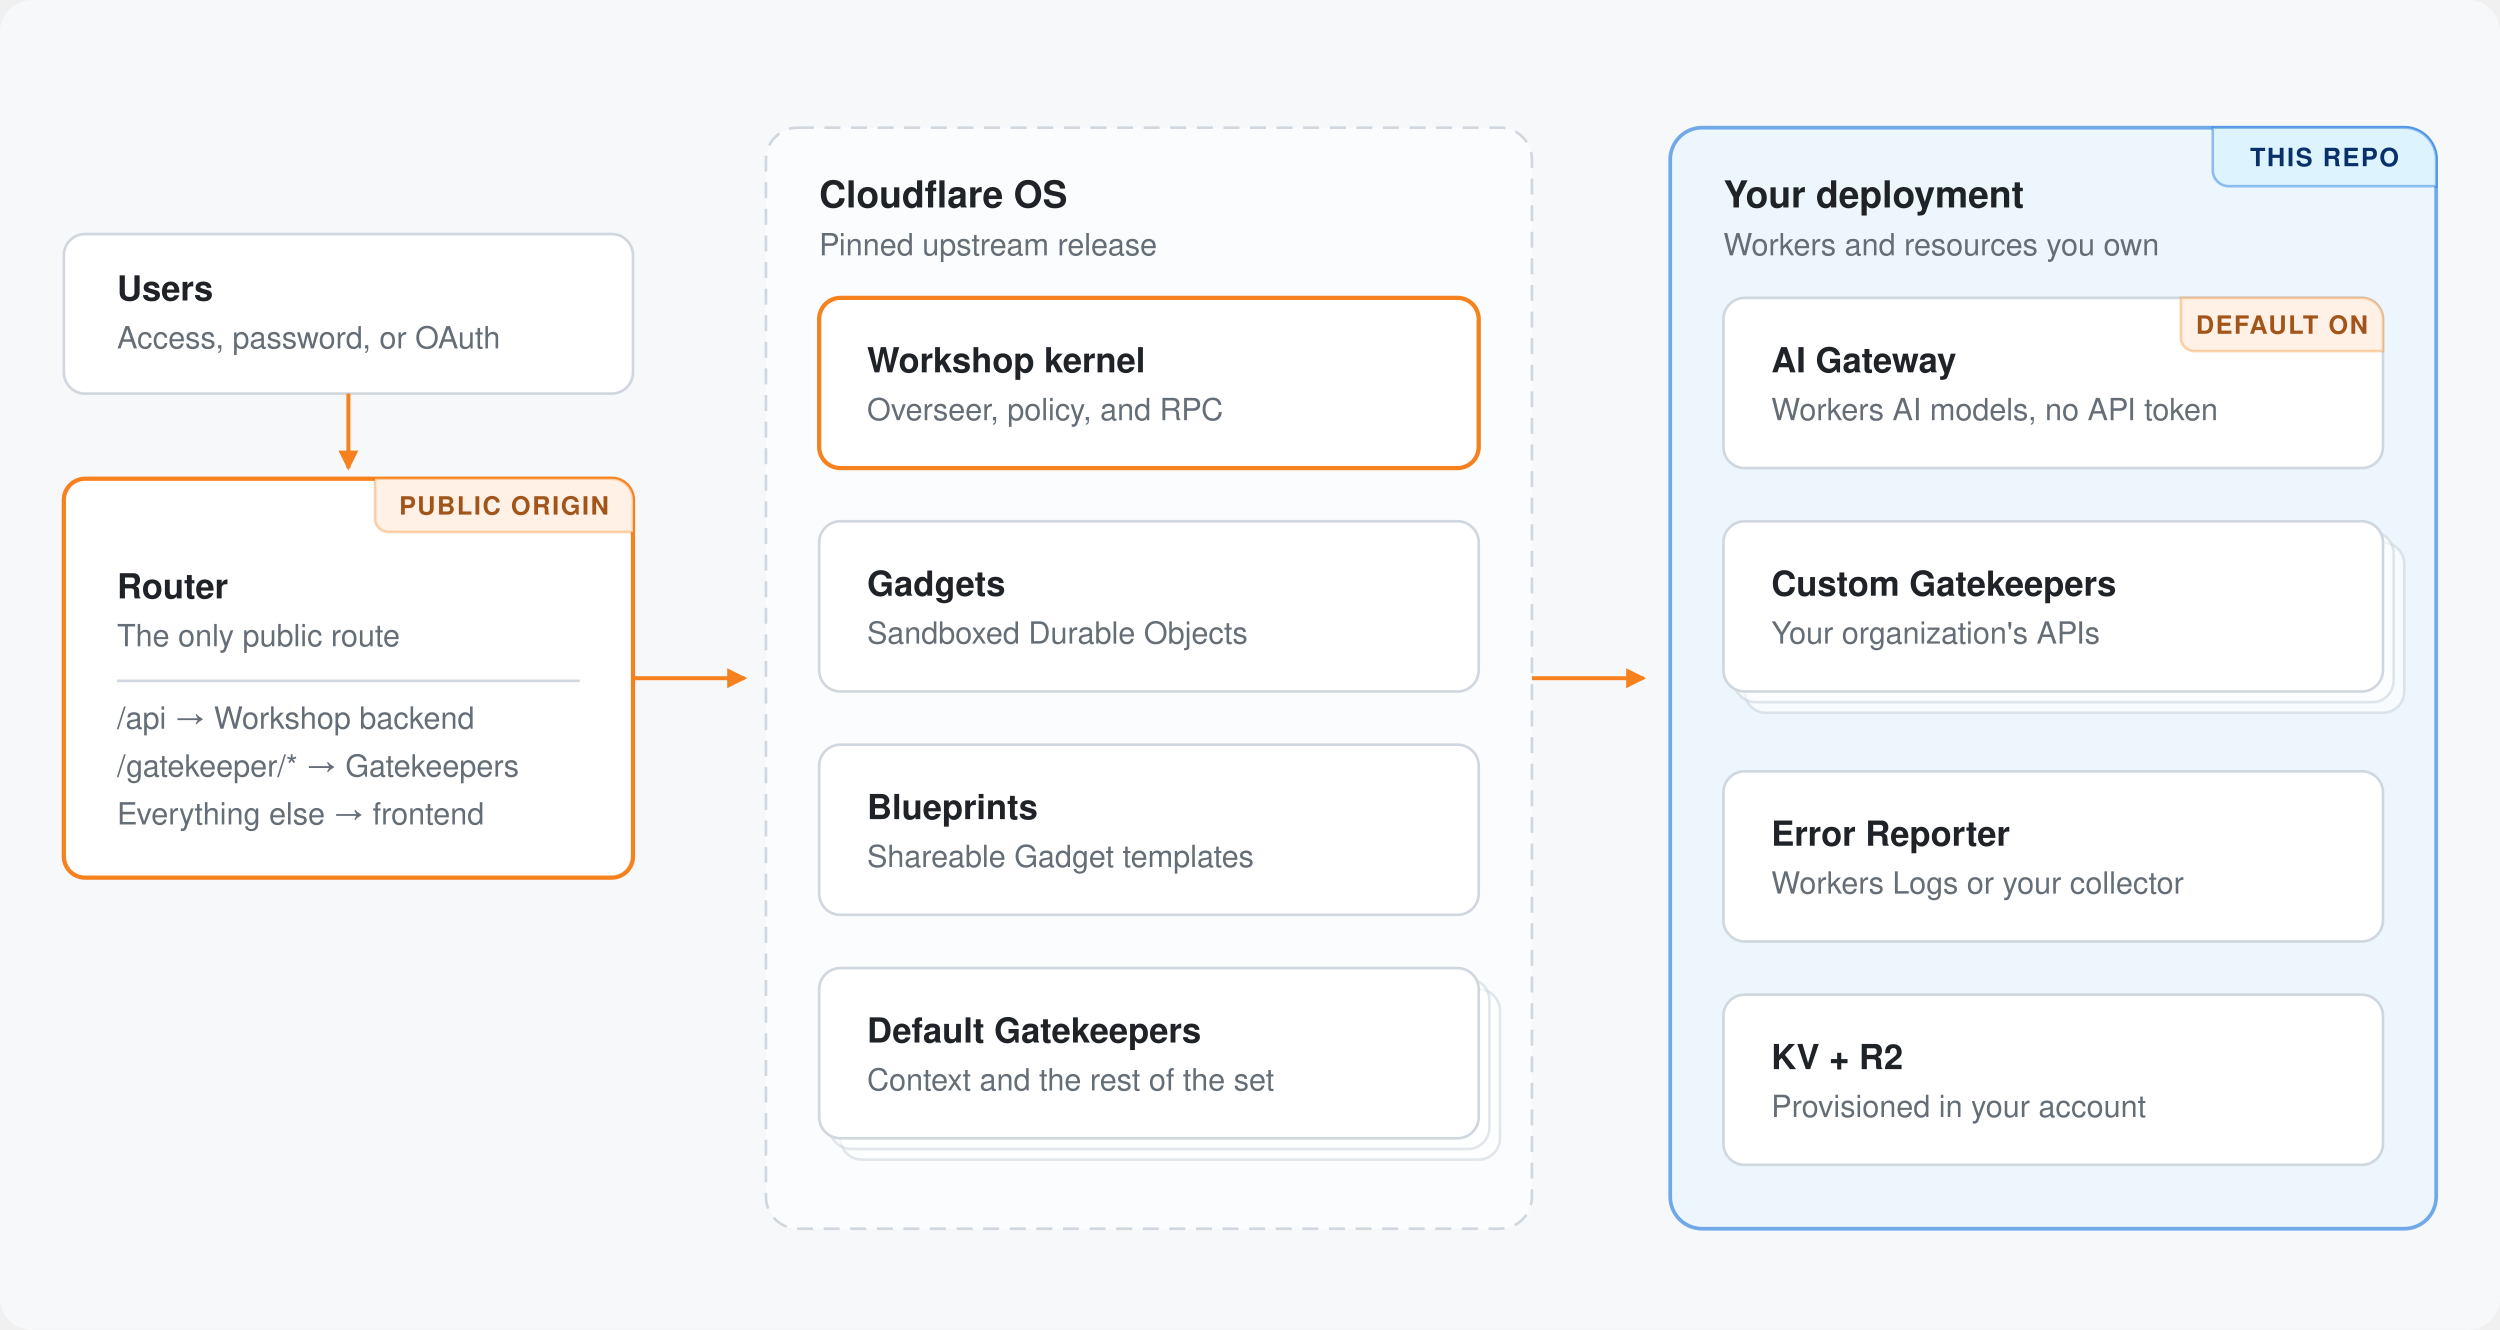
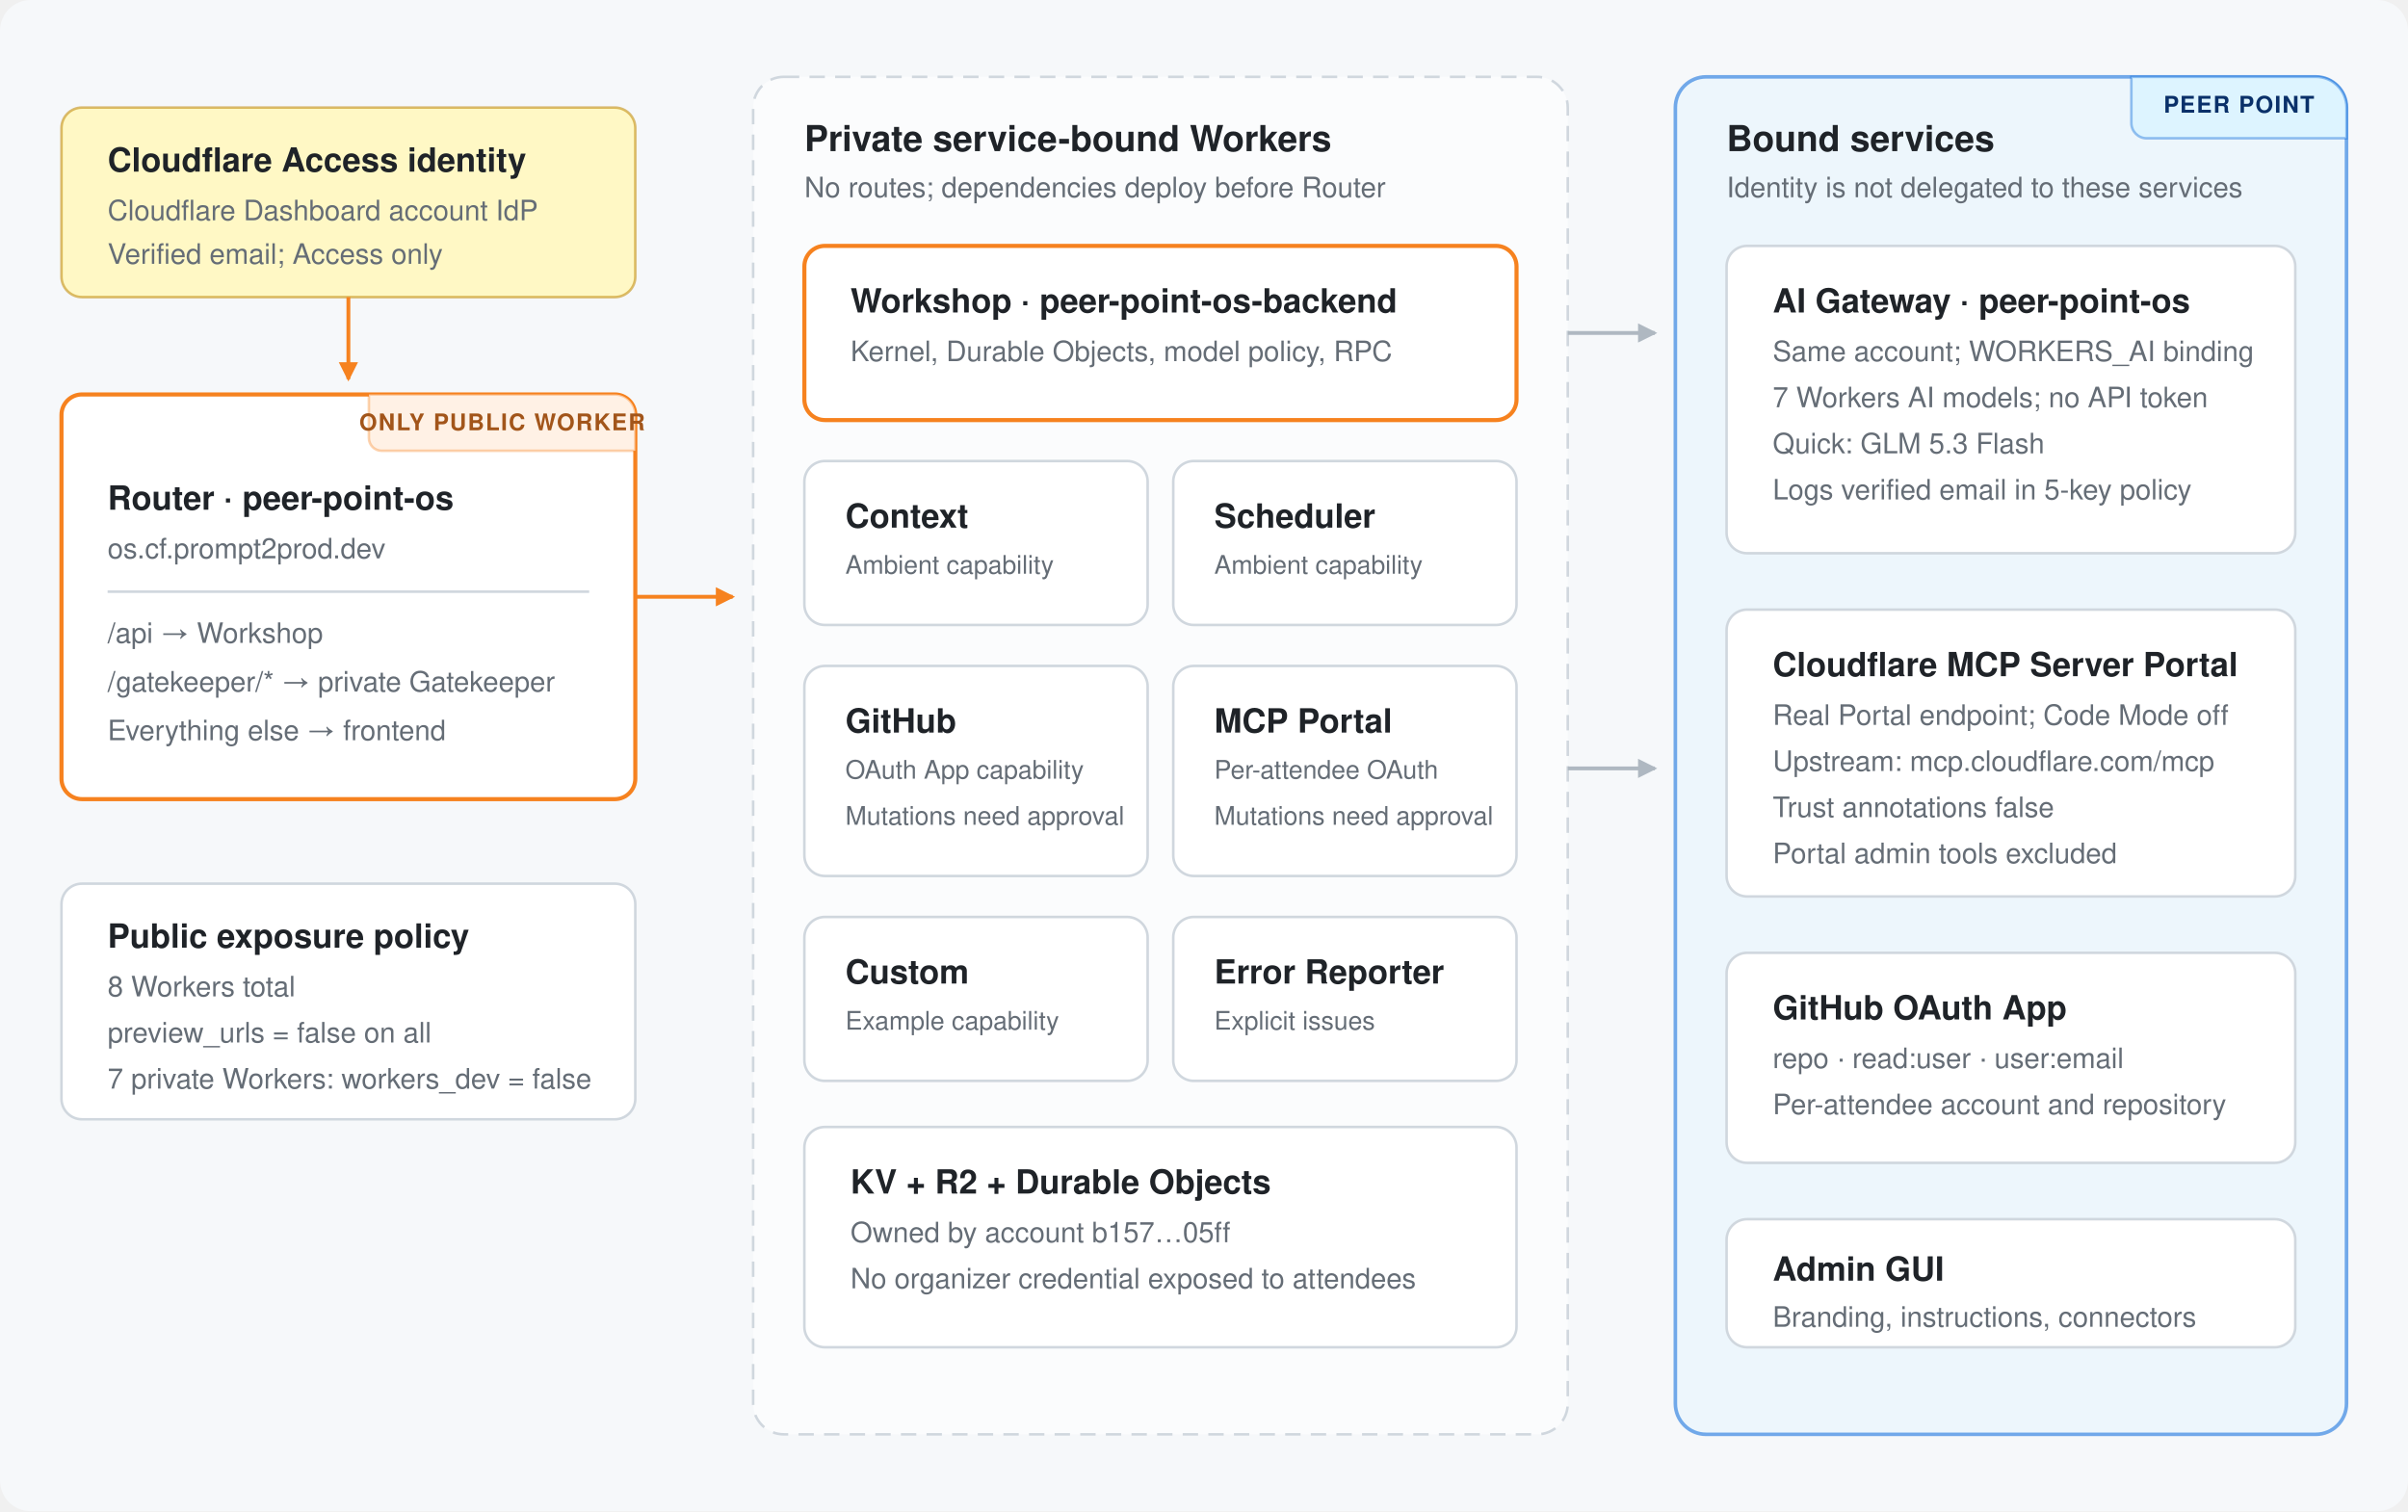
- <svg xmlns="http://www.w3.org/2000/svg" width="940" height="500" viewBox="0 0 940 500" role="img" aria-labelledby="title desc">
+ <svg xmlns="http://www.w3.org/2000/svg" width="940" height="590" viewBox="0 0 940 590" role="img" aria-labelledby="title desc">
  <style>
    .bg{fill:#f6f8fa}
-     .group{fill:#fff;fill-opacity:.5;stroke:#d0d7de;stroke-dasharray:6 4}
-     .repo{fill:#ddf4ff;fill-opacity:.4;stroke:#0969da;stroke-opacity:.55;stroke-width:1.4}
+     .group{fill:#fff;fill-opacity:.55;stroke:#d0d7de;stroke-dasharray:6 4}
+     .owned{fill:#ddf4ff;fill-opacity:.35;stroke:#0969da;stroke-opacity:.55;stroke-width:1.4}
    .card{fill:#fff;stroke:#d0d7de}
    .core{fill:#fff;stroke:#f6821f;stroke-width:1.6}
-     .stack{fill:#fff;stroke:#d0d7de;opacity:.6}
+     .identity{fill:#fff8c5;stroke:#bf8700;stroke-opacity:.55}
    .sep{fill:none;stroke:#d0d7de}
    .t{fill:#1f2328;font:600 13px -apple-system,BlinkMacSystemFont,"Segoe UI",Helvetica,Arial,sans-serif}
    .g{fill:#1f2328;font:600 14px -apple-system,BlinkMacSystemFont,"Segoe UI",Helvetica,Arial,sans-serif}
-     .s{fill:#656d76;font:11.5px -apple-system,BlinkMacSystemFont,"Segoe UI",Helvetica,Arial,sans-serif}
+     .s{fill:#656d76;font:11px -apple-system,BlinkMacSystemFont,"Segoe UI",Helvetica,Arial,sans-serif}
+     .xs{fill:#656d76;font:10px -apple-system,BlinkMacSystemFont,"Segoe UI",Helvetica,Arial,sans-serif}
    .line{fill:none;stroke:#afb8c1;stroke-width:1.5}
    .accent{stroke:#f6821f}
+     .dash{stroke-dasharray:5 4}
    .pill{fill:#fff1e5;stroke:#f6821f;stroke-opacity:.35}
-     .pill-t{fill:#a2551a;font:600 9.5px -apple-system,BlinkMacSystemFont,"Segoe UI",Helvetica,Arial,sans-serif;letter-spacing:.6px}
+     .pill-t{fill:#a2551a;font:600 9px -apple-system,BlinkMacSystemFont,"Segoe UI",Helvetica,Arial,sans-serif;letter-spacing:.5px}
    .pill-b{fill:#ddf4ff;stroke:#0969da;stroke-opacity:.4}
-     .pill-bt{fill:#0a3069;font:600 9.5px -apple-system,BlinkMacSystemFont,"Segoe UI",Helvetica,Arial,sans-serif;letter-spacing:.6px}
+     .pill-bt{fill:#0a3069;font:600 9px -apple-system,BlinkMacSystemFont,"Segoe UI",Helvetica,Arial,sans-serif;letter-spacing:.5px}
    @media(prefers-color-scheme:dark){
      .bg{fill:#0d1117}
-       .group{fill:#161b22;fill-opacity:.4;stroke:#30363d}
-       .repo{fill:#0c2d6b;fill-opacity:.22;stroke:#388bfd;stroke-opacity:.55}
-       .card{fill:#161b22;stroke:#30363d}
-       .core{fill:#161b22}
-       .stack{fill:#161b22;stroke:#30363d}
+       .group{fill:#161b22;fill-opacity:.45;stroke:#30363d}
+       .owned{fill:#0c2d6b;fill-opacity:.22;stroke:#388bfd;stroke-opacity:.55}
+       .card,.core{fill:#161b22;stroke:#30363d}
+       .core{stroke:#f6821f}
+       .identity{fill:#272115;stroke:#d29922}
      .sep{stroke:#30363d}
      .t,.g{fill:#e6edf3}
-       .s{fill:#8b949e}
+       .s,.xs{fill:#8b949e}
      .line{stroke:#484f58}
      .accent{stroke:#f6821f}
      .pill{fill:#2a1a0c}
      .pill-t{fill:#ffa657}
      .pill-b{fill:#0d2847}
      .pill-bt{fill:#79c0ff}
    }
  </style>
  <defs>
    <marker id="ao" viewBox="0 0 8 8" refX="7" refY="4" markerWidth="5" markerHeight="5" orient="auto-start-reverse">
      <path d="M0 0 8 4 0 8z" fill="#f6821f" />
    </marker>
+     <marker id="ag" viewBox="0 0 8 8" refX="7" refY="4" markerWidth="5" markerHeight="5" orient="auto-start-reverse">
+       <path d="M0 0 8 4 0 8z" fill="#afb8c1" />
+     </marker>
  </defs>
-   <rect class="bg" width="940" height="500" rx="12" />
-   <rect class="card" x="24" y="88" width="214" height="60" rx="8" />
-   <text class="t" x="44" y="113">Users</text>
-   <text class="s" x="44" y="131">Access, password, or OAuth</text>
-   <path class="line accent" d="M131 148V176" marker-end="url(#ao)" />
-   <rect class="core" x="24" y="180" width="214" height="150" rx="8" />
-   <path class="pill" d="M141 180H230A8 8 0 0 1 238 188V200H146A5 5 0 0 1 141 195Z" />
-   <text class="pill-t" x="189.5" y="193.5" text-anchor="middle">PUBLIC ORIGIN</text>
-   <text class="t" x="44" y="225">Router</text>
-   <text class="s" x="44" y="243">The only public route</text>
-   <path class="sep" d="M44 256h174" />
-   <text class="s" x="44" y="274">/api → Workshop backend</text>
-   <text class="s" x="44" y="292">/gatekeeper/* → Gatekeepers</text>
-   <text class="s" x="44" y="310">Everything else → frontend</text>
-   <path class="line accent" d="M238 255h42" marker-end="url(#ao)" />
-   <rect class="group" x="288" y="48" width="288" height="414" rx="12" />
-   <text class="g" x="308" y="78">Cloudflare OS</text>
-   <text class="s" x="308" y="96">Pinned upstream release</text>
-   <rect class="core" x="308" y="112" width="248" height="64" rx="8" />
-   <text class="t" x="326" y="140">Workshop kernel</text>
-   <text class="s" x="326" y="158">Overseer, policy, and RPC</text>
-   <rect class="card" x="308" y="196" width="248" height="64" rx="8" />
-   <text class="t" x="326" y="224">Gadgets</text>
-   <text class="s" x="326" y="242">Sandboxed Durable Objects</text>
-   <rect class="card" x="308" y="280" width="248" height="64" rx="8" />
-   <text class="t" x="326" y="308">Blueprints</text>
-   <text class="s" x="326" y="326">Shareable Gadget templates</text>
-   <rect class="stack" x="316" y="372" width="248" height="64" rx="8" />
-   <rect class="stack" x="312" y="368" width="248" height="64" rx="8" />
-   <rect class="card" x="308" y="364" width="248" height="64" rx="8" />
-   <text class="t" x="326" y="392">Default Gatekeepers</text>
-   <text class="s" x="326" y="410">Context and the rest of the set</text>
-   <path class="line accent" d="M576 255h42" marker-end="url(#ao)" />
-   <rect class="repo" x="628" y="48" width="288" height="414" rx="12" />
-   <text class="g" x="648" y="78">Your deployment</text>
-   <text class="s" x="648" y="96">Workers and resources you own</text>
-   <path class="pill-b" d="M832 48H904A12 12 0 0 1 916 60V70H838A6 6 0 0 1 832 64Z" />
-   <text class="pill-bt" x="874" y="62.5" text-anchor="middle">THIS REPO</text>
-   <rect class="card" x="648" y="112" width="248" height="64" rx="8" />
-   <text class="t" x="666" y="140">AI Gateway</text>
-   <text class="s" x="666" y="158">Workers AI models, no API token</text>
-   <path class="pill" d="M820 112H888A8 8 0 0 1 896 120V132H825A5 5 0 0 1 820 127Z" />
-   <text class="pill-t" x="858" y="125.5" text-anchor="middle">DEFAULT ON</text>
-   <rect class="stack" x="656" y="204" width="248" height="64" rx="8" />
-   <rect class="stack" x="652" y="200" width="248" height="64" rx="8" />
-   <rect class="card" x="648" y="196" width="248" height="64" rx="8" />
-   <text class="t" x="666" y="224">Custom Gatekeepers</text>
-   <text class="s" x="666" y="242">Your organization's APIs</text>
-   <rect class="card" x="648" y="290" width="248" height="64" rx="8" />
-   <text class="t" x="666" y="318">Error Reporter</text>
-   <text class="s" x="666" y="336">Workers Logs or your collector</text>
-   <rect class="card" x="648" y="374" width="248" height="64" rx="8" />
-   <text class="t" x="666" y="402">KV + R2</text>
-   <text class="s" x="666" y="420">Provisioned in your account</text>
+   <rect class="bg" width="940" height="590" rx="12" />
+   <rect class="identity" x="24" y="42" width="224" height="74" rx="8" />
+   <text class="t" x="42" y="67">Cloudflare Access identity</text>
+   <text class="s" x="42" y="86">Cloudflare Dashboard account IdP</text>
+   <text class="s" x="42" y="103">Verified email; Access only</text>
+   <path class="line accent" d="M136 116V148" marker-end="url(#ao)" />
+   <rect class="core" x="24" y="154" width="224" height="158" rx="8" />
+   <path class="pill" d="M144 154H240A8 8 0 0 1 248 162V176H149A5 5 0 0 1 144 171Z" />
+   <text class="pill-t" x="196" y="168" text-anchor="middle">ONLY PUBLIC WORKER</text>
+   <text class="t" x="42" y="199">Router · peer-point-os</text>
+   <text class="s" x="42" y="218">os.cf.prompt2prod.dev</text>
+   <path class="sep" d="M42 231h188" />
+   <text class="s" x="42" y="251">/api → Workshop</text>
+   <text class="s" x="42" y="270">/gatekeeper/* → private Gatekeeper</text>
+   <text class="s" x="42" y="289">Everything else → frontend</text>
+   <rect class="card" x="24" y="345" width="224" height="92" rx="8" />
+   <text class="t" x="42" y="370">Public exposure policy</text>
+   <text class="s" x="42" y="389">8 Workers total</text>
+   <text class="s" x="42" y="407">preview_urls = false on all</text>
+   <text class="s" x="42" y="425">7 private Workers: workers_dev = false</text>
+   <path class="line accent" d="M248 233h38" marker-end="url(#ao)" />
+   <rect class="group" x="294" y="30" width="318" height="530" rx="12" />
+   <text class="g" x="314" y="59">Private service-bound Workers</text>
+   <text class="s" x="314" y="77">No routes; dependencies deploy before Router</text>
+   <rect class="core" x="314" y="96" width="278" height="68" rx="8" />
+   <text class="t" x="332" y="122">Workshop · peer-point-os-backend</text>
+   <text class="s" x="332" y="141">Kernel, Durable Objects, model policy, RPC</text>
+   <rect class="card" x="314" y="180" width="134" height="64" rx="8" />
+   <text class="t" x="330" y="206">Context</text>
+   <text class="xs" x="330" y="224">Ambient capability</text>
+   <rect class="card" x="458" y="180" width="134" height="64" rx="8" />
+   <text class="t" x="474" y="206">Scheduler</text>
+   <text class="xs" x="474" y="224">Ambient capability</text>
+   <rect class="card" x="314" y="260" width="134" height="82" rx="8" />
+   <text class="t" x="330" y="286">GitHub</text>
+   <text class="xs" x="330" y="304">OAuth App capability</text>
+   <text class="xs" x="330" y="322">Mutations need approval</text>
+   <rect class="card" x="458" y="260" width="134" height="82" rx="8" />
+   <text class="t" x="474" y="286">MCP Portal</text>
+   <text class="xs" x="474" y="304">Per-attendee OAuth</text>
+   <text class="xs" x="474" y="322">Mutations need approval</text>
+   <rect class="card" x="314" y="358" width="134" height="64" rx="8" />
+   <text class="t" x="330" y="384">Custom</text>
+   <text class="xs" x="330" y="402">Example capability</text>
+   <rect class="card" x="458" y="358" width="134" height="64" rx="8" />
+   <text class="t" x="474" y="384">Error Reporter</text>
+   <text class="xs" x="474" y="402">Explicit issues</text>
+   <rect class="card" x="314" y="440" width="278" height="86" rx="8" />
+   <text class="t" x="332" y="466">KV + R2 + Durable Objects</text>
+   <text class="s" x="332" y="485">Owned by account b157…05ff</text>
+   <text class="s" x="332" y="503">No organizer credential exposed to attendees</text>
+   <path class="line" d="M612 130h34" marker-end="url(#ag)" />
+   <path class="line" d="M612 300h34" marker-end="url(#ag)" />
+   <rect class="owned" x="654" y="30" width="262" height="530" rx="12" />
+   <text class="g" x="674" y="59">Bound services</text>
+   <text class="s" x="674" y="77">Identity is not delegated to these services</text>
+   <path class="pill-b" d="M832 30H904A12 12 0 0 1 916 42V54H838A6 6 0 0 1 832 48Z" />
+   <text class="pill-bt" x="874" y="44" text-anchor="middle">PEER POINT</text>
+   <rect class="card" x="674" y="96" width="222" height="120" rx="8" />
+   <text class="t" x="692" y="122">AI Gateway · peer-point-os</text>
+   <text class="s" x="692" y="141">Same account; WORKERS_AI binding</text>
+   <text class="s" x="692" y="159">7 Workers AI models; no API token</text>
+   <text class="s" x="692" y="177">Quick: GLM 5.3 Flash</text>
+   <text class="s" x="692" y="195">Logs verified email in 5-key policy</text>
+   <rect class="card" x="674" y="238" width="222" height="112" rx="8" />
+   <text class="t" x="692" y="264">Cloudflare MCP Server Portal</text>
+   <text class="s" x="692" y="283">Real Portal endpoint; Code Mode off</text>
+   <text class="s" x="692" y="301">Upstream: mcp.cloudflare.com/mcp</text>
+   <text class="s" x="692" y="319">Trust annotations false</text>
+   <text class="s" x="692" y="337">Portal admin tools excluded</text>
+   <rect class="card" x="674" y="372" width="222" height="82" rx="8" />
+   <text class="t" x="692" y="398">GitHub OAuth App</text>
+   <text class="s" x="692" y="417">repo · read:user · user:email</text>
+   <text class="s" x="692" y="435">Per-attendee account and repository</text>
+   <rect class="card" x="674" y="476" width="222" height="50" rx="8" />
+   <text class="t" x="692" y="500">Admin GUI</text>
+   <text class="s" x="692" y="518">Branding, instructions, connectors</text>
</svg>
